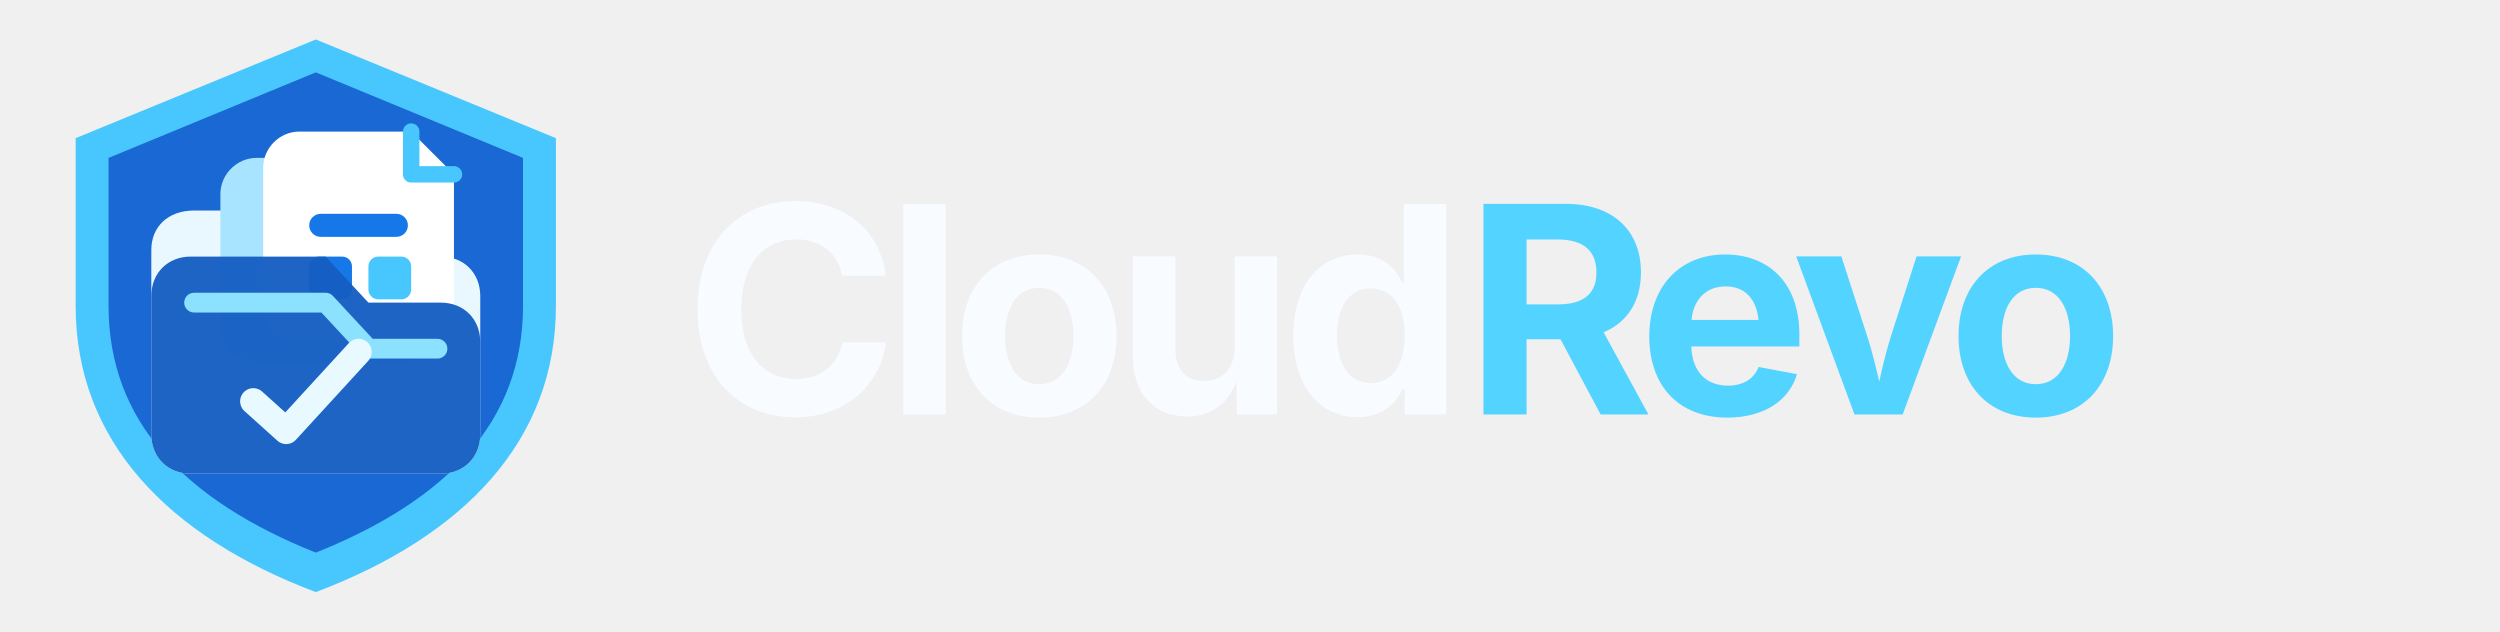
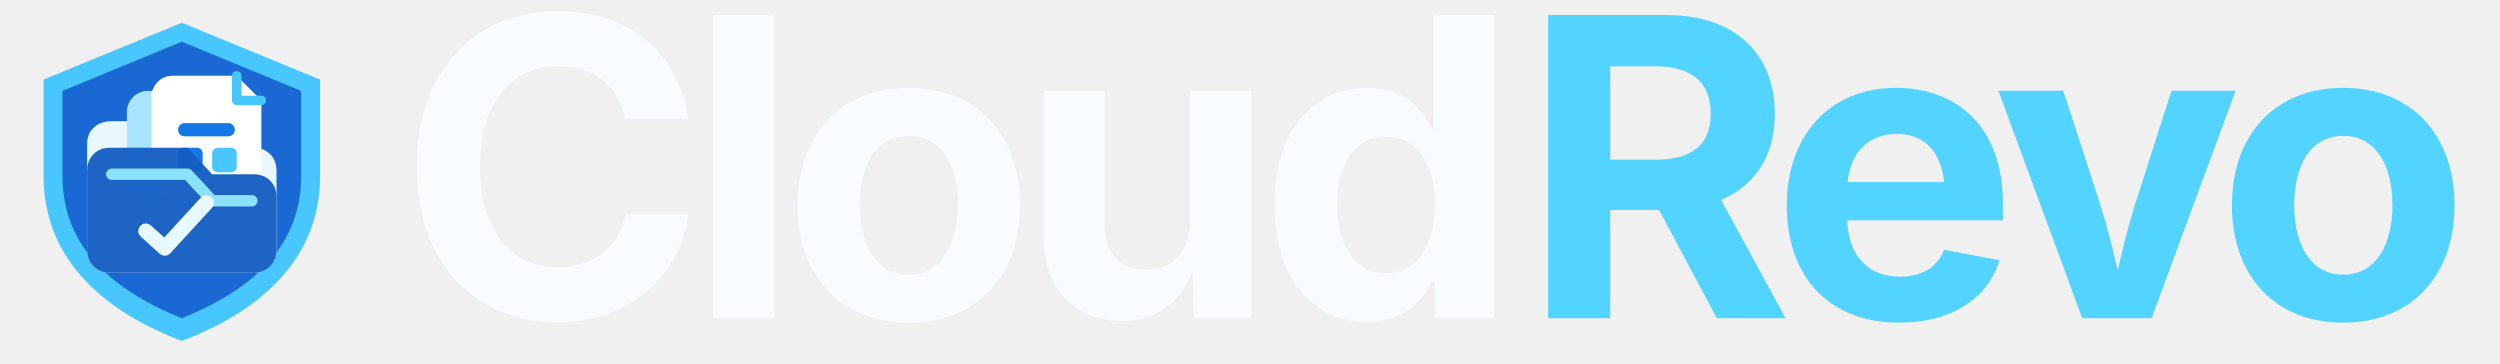
- <svg xmlns="http://www.w3.org/2000/svg" viewBox="0 0 760 192" role="img" aria-labelledby="title desc">
+ <svg xmlns="http://www.w3.org/2000/svg" viewBox="0 0 1320 192" role="img" aria-labelledby="title desc">
  <path d="M96 12 169 42v51c0 41-28 70-73 87-45-17-73-46-73-87V42l73-30Z" fill="#48c7ff" />
  <path d="M96 22 159 48v45c0 35-23 59-63 75-40-16-63-40-63-75V48l63-26Z" fill="#1a68d4" />
  <path d="M59 64h40l13 14h22c7 0 12 5 12 12v42c0 7-5 12-12 12H58c-7 0-12-5-12-12V76c0-7 5-12 13-12Z" fill="#e9f8ff" />
  <path d="M78 48h35l13 13v49H78c-6 0-11-5-11-11V59c0-6 5-11 11-11Z" fill="#a8e4ff" />
  <path d="M91 40h34l13 13v51H91c-6 0-11-5-11-11V51c0-6 5-11 11-11Z" fill="#fff" />
  <path d="M125 40v13h13" fill="none" stroke="#48c7ff" stroke-linecap="round" stroke-linejoin="round" stroke-width="5" />
  <rect x="94" y="65" width="30" height="7" rx="3.5" fill="#1677e8" />
  <rect x="94" y="78" width="13" height="13" rx="3" fill="#1677e8" />
  <rect x="112" y="78" width="13" height="13" rx="3" fill="#48c7ff" />
  <path d="M58 78h41l13 14h22c7 0 12 5 12 12v28c0 7-5 12-12 12H58c-7 0-12-5-12-12V90c0-7 5-12 12-12Z" fill="#155ec3" opacity=".96" />
  <path d="M59 92h40l13 14h21" fill="none" stroke="#8ce1ff" stroke-linecap="round" stroke-linejoin="round" stroke-width="6" />
  <path d="m77 122 10 9 22-24" fill="none" stroke="#e8faff" stroke-linecap="round" stroke-linejoin="round" stroke-width="8" />
-   <text x="208" y="126" fill="#f8fbff" font-family="ui-sans-serif, system-ui, -apple-system, BlinkMacSystemFont, &quot;Segoe UI&quot;, sans-serif" font-size="88" font-weight="700" letter-spacing="-4">Cloud<tspan fill="#53d3ff">Revo</tspan>
+   <text x="210" y="168" fill="#f8fbff" font-family="ui-sans-serif, system-ui, -apple-system, BlinkMacSystemFont, &quot;Segoe UI&quot;, sans-serif" font-size="220" font-weight="700" letter-spacing="-10">Cloud<tspan fill="#53d3ff">Revo</tspan>
  </text>
</svg>
